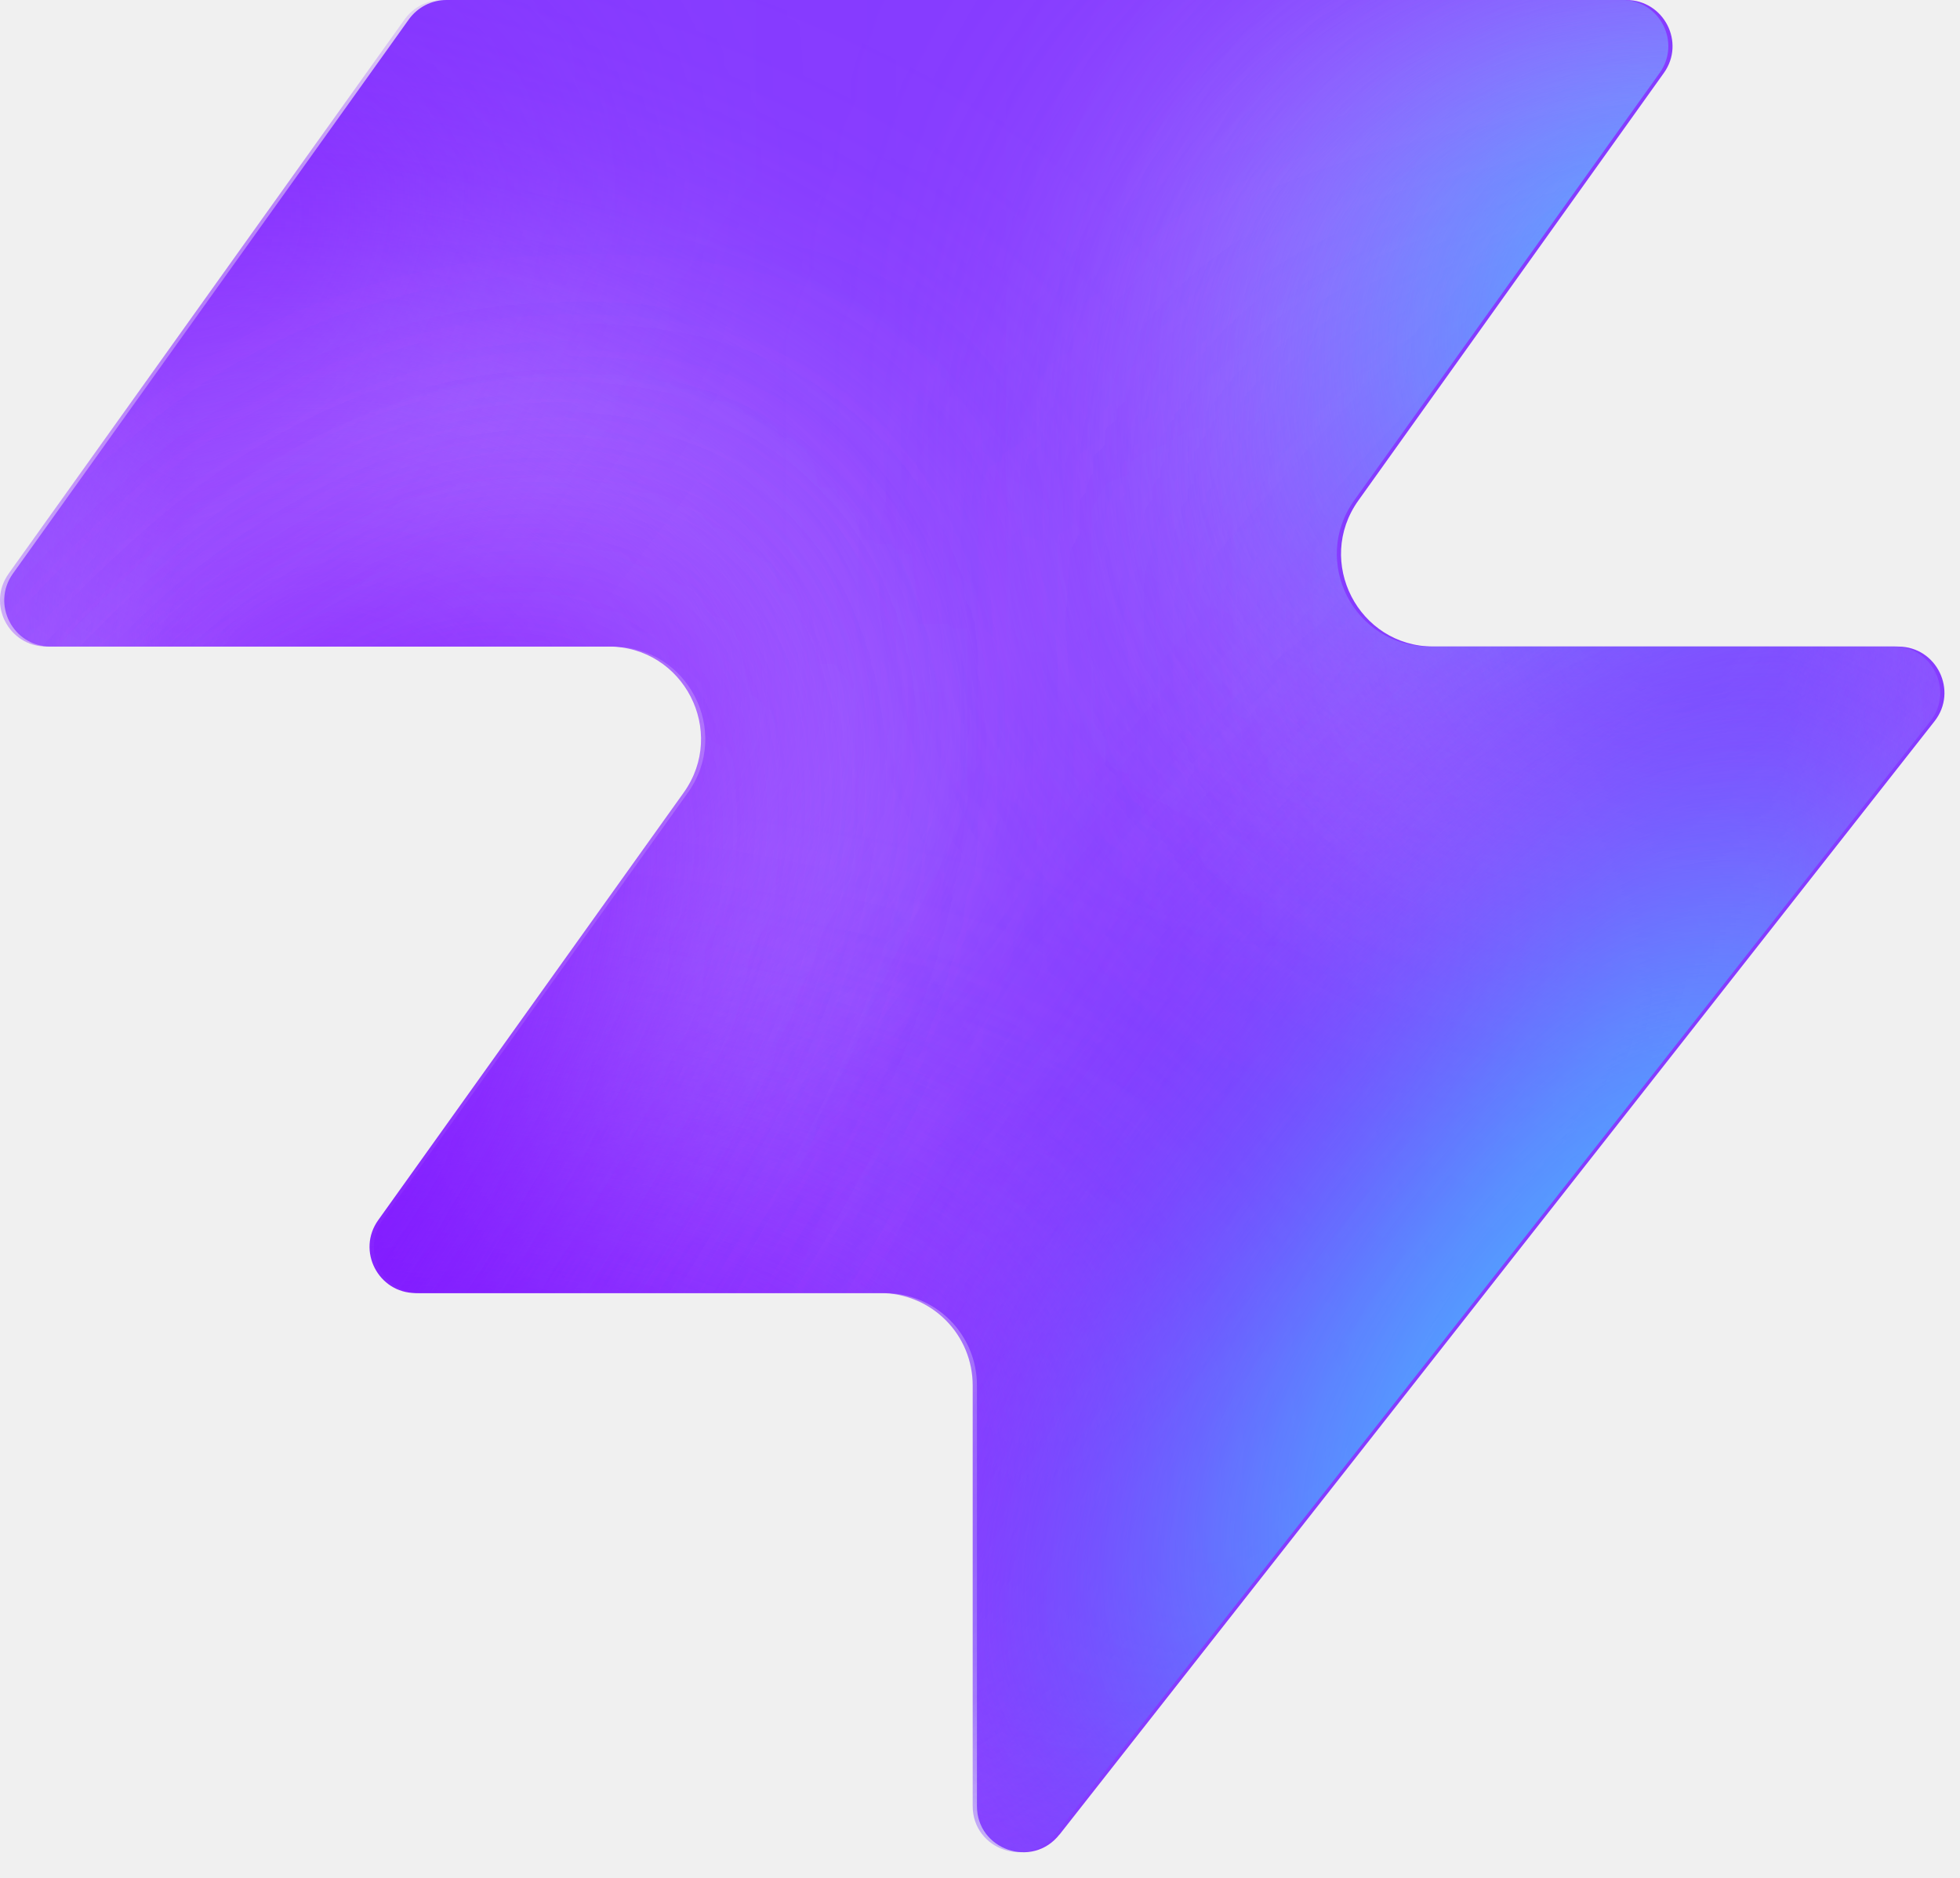
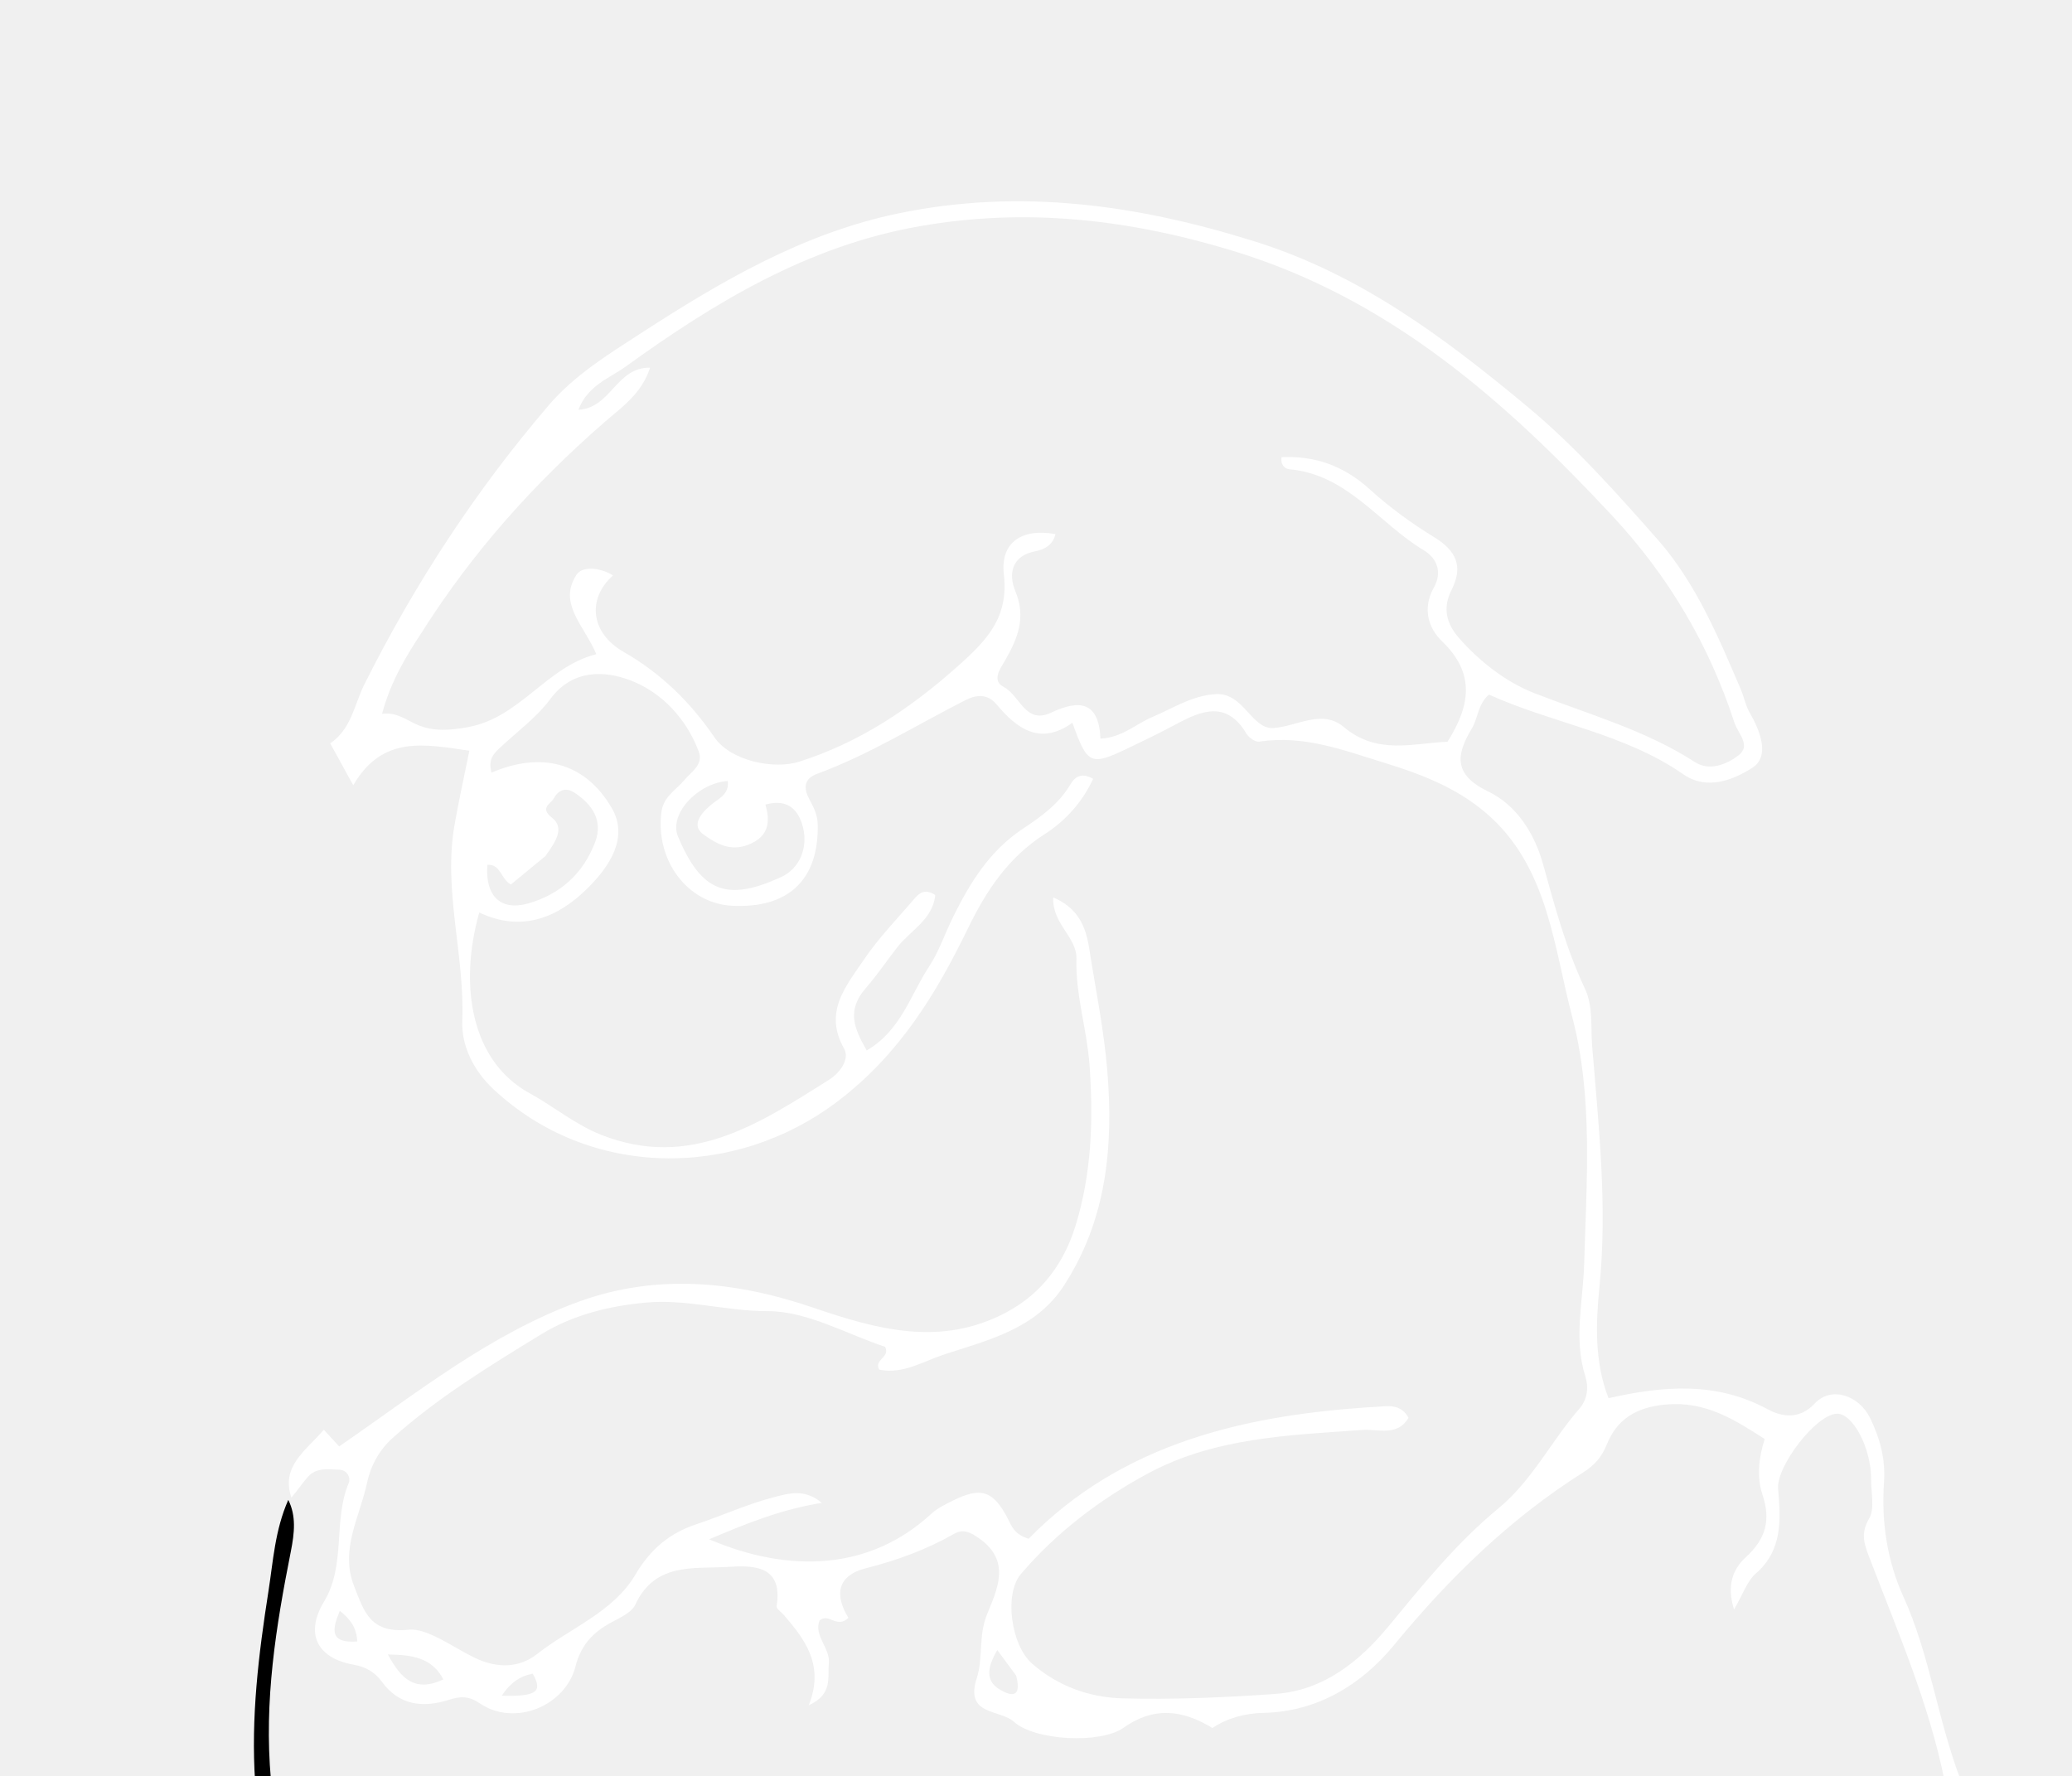
- <svg xmlns="http://www.w3.org/2000/svg" width="48" height="46" fill="none" viewBox="0 0 48 46">
-   <path fill="#863bff" d="M25.946 44.938c-.664.845-2.021.375-2.021-.698V33.937a2.26 2.26 0 0 0-2.262-2.262H10.287c-.92 0-1.456-1.04-.92-1.788l7.48-10.471c1.07-1.497 0-3.578-1.842-3.578H1.237c-.92 0-1.456-1.04-.92-1.788L10.013.474c.214-.297.556-.474.92-.474h28.894c.92 0 1.456 1.04.92 1.788l-7.48 10.471c-1.07 1.498 0 3.579 1.842 3.579h11.377c.943 0 1.473 1.088.89 1.83L25.947 44.94z" style="fill:#863bff;fill:color(display-p3 .525 .23 1);fill-opacity:1" />
-   <mask id="a" width="48" height="46" x="0" y="0" maskUnits="userSpaceOnUse" style="mask-type:alpha">
-     <path fill="#000" d="M25.842 44.938c-.664.844-2.021.375-2.021-.698V33.937a2.26 2.26 0 0 0-2.262-2.262H10.183c-.92 0-1.456-1.04-.92-1.788l7.48-10.471c1.07-1.498 0-3.579-1.842-3.579H1.133c-.92 0-1.456-1.04-.92-1.787L9.91.473c.214-.297.556-.474.92-.474h28.894c.92 0 1.456 1.04.92 1.788l-7.48 10.471c-1.07 1.498 0 3.578 1.842 3.578h11.377c.943 0 1.473 1.088.89 1.832L25.843 44.94z" style="fill:#000;fill-opacity:1" />
-   </mask>
-   <g mask="url(#a)">
-     <g filter="url(#b)">
-       <ellipse cx="5.508" cy="14.704" fill="#ede6ff" rx="5.508" ry="14.704" style="fill:#ede6ff;fill:color(display-p3 .927 .903 1);fill-opacity:1" transform="matrix(.00324 1 1 -.00324 -4.47 31.516)" />
-     </g>
-     <g filter="url(#c)">
-       <ellipse cx="10.399" cy="29.851" fill="#ede6ff" rx="10.399" ry="29.851" style="fill:#ede6ff;fill:color(display-p3 .927 .903 1);fill-opacity:1" transform="matrix(.00324 1 1 -.00324 -39.328 7.883)" />
-     </g>
-     <g filter="url(#d)">
-       <ellipse cx="5.508" cy="30.487" fill="#7e14ff" rx="5.508" ry="30.487" style="fill:#7e14ff;fill:color(display-p3 .492 .077 1);fill-opacity:1" transform="rotate(89.814 -25.913 -14.639)scale(1 -1)" />
-     </g>
-     <g filter="url(#e)">
-       <ellipse cx="5.508" cy="30.599" fill="#7e14ff" rx="5.508" ry="30.599" style="fill:#7e14ff;fill:color(display-p3 .492 .077 1);fill-opacity:1" transform="rotate(89.814 -32.644 -3.334)scale(1 -1)" />
-     </g>
-     <g filter="url(#f)">
-       <ellipse cx="5.508" cy="30.599" fill="#7e14ff" rx="5.508" ry="30.599" style="fill:#7e14ff;fill:color(display-p3 .492 .077 1);fill-opacity:1" transform="matrix(.00324 1 1 -.00324 -34.34 30.47)" />
-     </g>
-     <g filter="url(#g)">
-       <ellipse cx="14.072" cy="22.078" fill="#ede6ff" rx="14.072" ry="22.078" style="fill:#ede6ff;fill:color(display-p3 .927 .903 1);fill-opacity:1" transform="rotate(93.35 24.506 48.493)scale(-1 1)" />
-     </g>
-     <g filter="url(#h)">
-       <ellipse cx="3.47" cy="21.501" fill="#7e14ff" rx="3.47" ry="21.501" style="fill:#7e14ff;fill:color(display-p3 .492 .077 1);fill-opacity:1" transform="rotate(89.009 28.708 47.59)scale(-1 1)" />
-     </g>
-     <g filter="url(#i)">
-       <ellipse cx="3.47" cy="21.501" fill="#7e14ff" rx="3.47" ry="21.501" style="fill:#7e14ff;fill:color(display-p3 .492 .077 1);fill-opacity:1" transform="rotate(89.009 28.708 47.59)scale(-1 1)" />
-     </g>
-     <g filter="url(#j)">
-       <ellipse cx=".387" cy="8.972" fill="#7e14ff" rx="4.407" ry="29.108" style="fill:#7e14ff;fill:color(display-p3 .492 .077 1);fill-opacity:1" transform="rotate(39.51 .387 8.972)" />
-     </g>
-     <g filter="url(#k)">
-       <ellipse cx="47.523" cy="-6.092" fill="#7e14ff" rx="4.407" ry="29.108" style="fill:#7e14ff;fill:color(display-p3 .492 .077 1);fill-opacity:1" transform="rotate(37.892 47.523 -6.092)" />
-     </g>
-     <g filter="url(#l)">
-       <ellipse cx="41.412" cy="6.333" fill="#47bfff" rx="5.971" ry="9.665" style="fill:#47bfff;fill:color(display-p3 .28 .748 1);fill-opacity:1" transform="rotate(37.892 41.412 6.333)" />
-     </g>
-     <g filter="url(#m)">
-       <ellipse cx="-1.879" cy="38.332" fill="#7e14ff" rx="4.407" ry="29.108" style="fill:#7e14ff;fill:color(display-p3 .492 .077 1);fill-opacity:1" transform="rotate(37.892 -1.88 38.332)" />
-     </g>
-     <g filter="url(#n)">
-       <ellipse cx="-1.879" cy="38.332" fill="#7e14ff" rx="4.407" ry="29.108" style="fill:#7e14ff;fill:color(display-p3 .492 .077 1);fill-opacity:1" transform="rotate(37.892 -1.88 38.332)" />
-     </g>
-     <g filter="url(#o)">
-       <ellipse cx="35.651" cy="29.907" fill="#7e14ff" rx="4.407" ry="29.108" style="fill:#7e14ff;fill:color(display-p3 .492 .077 1);fill-opacity:1" transform="rotate(37.892 35.651 29.907)" />
-     </g>
-     <g filter="url(#p)">
-       <ellipse cx="38.418" cy="32.4" fill="#47bfff" rx="5.971" ry="15.297" style="fill:#47bfff;fill:color(display-p3 .28 .748 1);fill-opacity:1" transform="rotate(37.892 38.418 32.4)" />
-     </g>
-   </g>
-   <defs>
-     <filter id="b" width="60.045" height="41.654" x="-19.77" y="16.149" color-interpolation-filters="sRGB" filterUnits="userSpaceOnUse">
-       <feFlood flood-opacity="0" result="BackgroundImageFix" />
-       <feBlend in="SourceGraphic" in2="BackgroundImageFix" result="shape" />
-       <feGaussianBlur result="effect1_foregroundBlur_2002_17158" stdDeviation="7.659" />
-     </filter>
-     <filter id="c" width="90.34" height="51.437" x="-54.613" y="-7.533" color-interpolation-filters="sRGB" filterUnits="userSpaceOnUse">
-       <feFlood flood-opacity="0" result="BackgroundImageFix" />
-       <feBlend in="SourceGraphic" in2="BackgroundImageFix" result="shape" />
-       <feGaussianBlur result="effect1_foregroundBlur_2002_17158" stdDeviation="7.659" />
-     </filter>
-     <filter id="d" width="79.355" height="29.4" x="-49.64" y="2.03" color-interpolation-filters="sRGB" filterUnits="userSpaceOnUse">
-       <feFlood flood-opacity="0" result="BackgroundImageFix" />
-       <feBlend in="SourceGraphic" in2="BackgroundImageFix" result="shape" />
-       <feGaussianBlur result="effect1_foregroundBlur_2002_17158" stdDeviation="4.596" />
-     </filter>
-     <filter id="e" width="79.579" height="29.4" x="-45.045" y="20.029" color-interpolation-filters="sRGB" filterUnits="userSpaceOnUse">
-       <feFlood flood-opacity="0" result="BackgroundImageFix" />
-       <feBlend in="SourceGraphic" in2="BackgroundImageFix" result="shape" />
-       <feGaussianBlur result="effect1_foregroundBlur_2002_17158" stdDeviation="4.596" />
-     </filter>
-     <filter id="f" width="79.579" height="29.4" x="-43.513" y="21.178" color-interpolation-filters="sRGB" filterUnits="userSpaceOnUse">
-       <feFlood flood-opacity="0" result="BackgroundImageFix" />
-       <feBlend in="SourceGraphic" in2="BackgroundImageFix" result="shape" />
-       <feGaussianBlur result="effect1_foregroundBlur_2002_17158" stdDeviation="4.596" />
-     </filter>
-     <filter id="g" width="74.749" height="58.852" x="15.756" y="-17.901" color-interpolation-filters="sRGB" filterUnits="userSpaceOnUse">
-       <feFlood flood-opacity="0" result="BackgroundImageFix" />
-       <feBlend in="SourceGraphic" in2="BackgroundImageFix" result="shape" />
-       <feGaussianBlur result="effect1_foregroundBlur_2002_17158" stdDeviation="7.659" />
-     </filter>
-     <filter id="h" width="61.377" height="25.362" x="23.548" y="2.284" color-interpolation-filters="sRGB" filterUnits="userSpaceOnUse">
-       <feFlood flood-opacity="0" result="BackgroundImageFix" />
-       <feBlend in="SourceGraphic" in2="BackgroundImageFix" result="shape" />
-       <feGaussianBlur result="effect1_foregroundBlur_2002_17158" stdDeviation="4.596" />
-     </filter>
-     <filter id="i" width="61.377" height="25.362" x="23.548" y="2.284" color-interpolation-filters="sRGB" filterUnits="userSpaceOnUse">
-       <feFlood flood-opacity="0" result="BackgroundImageFix" />
-       <feBlend in="SourceGraphic" in2="BackgroundImageFix" result="shape" />
-       <feGaussianBlur result="effect1_foregroundBlur_2002_17158" stdDeviation="4.596" />
-     </filter>
-     <filter id="j" width="56.045" height="63.649" x="-27.636" y="-22.853" color-interpolation-filters="sRGB" filterUnits="userSpaceOnUse">
-       <feFlood flood-opacity="0" result="BackgroundImageFix" />
-       <feBlend in="SourceGraphic" in2="BackgroundImageFix" result="shape" />
-       <feGaussianBlur result="effect1_foregroundBlur_2002_17158" stdDeviation="4.596" />
-     </filter>
-     <filter id="k" width="54.814" height="64.646" x="20.116" y="-38.415" color-interpolation-filters="sRGB" filterUnits="userSpaceOnUse">
-       <feFlood flood-opacity="0" result="BackgroundImageFix" />
-       <feBlend in="SourceGraphic" in2="BackgroundImageFix" result="shape" />
-       <feGaussianBlur result="effect1_foregroundBlur_2002_17158" stdDeviation="4.596" />
-     </filter>
-     <filter id="l" width="33.541" height="35.313" x="24.641" y="-11.323" color-interpolation-filters="sRGB" filterUnits="userSpaceOnUse">
-       <feFlood flood-opacity="0" result="BackgroundImageFix" />
-       <feBlend in="SourceGraphic" in2="BackgroundImageFix" result="shape" />
-       <feGaussianBlur result="effect1_foregroundBlur_2002_17158" stdDeviation="4.596" />
-     </filter>
-     <filter id="m" width="54.814" height="64.646" x="-29.286" y="6.009" color-interpolation-filters="sRGB" filterUnits="userSpaceOnUse">
-       <feFlood flood-opacity="0" result="BackgroundImageFix" />
-       <feBlend in="SourceGraphic" in2="BackgroundImageFix" result="shape" />
-       <feGaussianBlur result="effect1_foregroundBlur_2002_17158" stdDeviation="4.596" />
-     </filter>
-     <filter id="n" width="54.814" height="64.646" x="-29.286" y="6.009" color-interpolation-filters="sRGB" filterUnits="userSpaceOnUse">
-       <feFlood flood-opacity="0" result="BackgroundImageFix" />
-       <feBlend in="SourceGraphic" in2="BackgroundImageFix" result="shape" />
-       <feGaussianBlur result="effect1_foregroundBlur_2002_17158" stdDeviation="4.596" />
-     </filter>
-     <filter id="o" width="54.814" height="64.646" x="8.244" y="-2.416" color-interpolation-filters="sRGB" filterUnits="userSpaceOnUse">
-       <feFlood flood-opacity="0" result="BackgroundImageFix" />
-       <feBlend in="SourceGraphic" in2="BackgroundImageFix" result="shape" />
-       <feGaussianBlur result="effect1_foregroundBlur_2002_17158" stdDeviation="4.596" />
-     </filter>
-     <filter id="p" width="39.409" height="43.623" x="18.713" y="10.588" color-interpolation-filters="sRGB" filterUnits="userSpaceOnUse">
-       <feFlood flood-opacity="0" result="BackgroundImageFix" />
-       <feBlend in="SourceGraphic" in2="BackgroundImageFix" result="shape" />
-       <feGaussianBlur result="effect1_foregroundBlur_2002_17158" stdDeviation="4.596" />
-     </filter>
-   </defs>
+ <svg xmlns="http://www.w3.org/2000/svg" version="1.1" id="Layer_1" x="0px" y="0px" width="100%" viewBox="0 0 336 288" enable-background="new 0 0 336 288" xml:space="preserve" stroke-width="1.2">
+   <path fill="#ffffff" opacity="1" stroke="none" stroke-width="6" stroke-linecap="round" stroke-linejoin="round" d=" M315.375,289   C312.85,276.331 307.739,264.619 303.195,252.732   C302.337,250.487 301.64,248.761 303.098,246.277   C304.051,244.654 303.407,242.076 303.425,239.925   C303.468,234.902 300.463,229.17 297.863,229.263   C294.496,229.383 288.037,237.783 288.341,241.432   C288.757,246.416 289.123,251.354 284.702,255.208   C283.312,256.42 282.672,258.493 281.196,261.013   C280.01,257.202 280.918,254.551 283.114,252.533   C286.306,249.598 287.219,246.591 285.784,242.305   C284.878,239.597 285.187,236.394 286.17,233.37   C281.22,230.19 276.563,227.204 270.16,227.773   C265.36,228.199 262.217,230.126 260.544,234.299   C259.728,236.335 258.506,237.665 256.803,238.74   C244.865,246.27 234.992,255.923 226.024,266.828   C220.843,273.128 213.712,277.578 204.96,277.78   C201.847,277.852 199.078,278.6 196.607,280.237   C191.703,277.226 187.05,276.756 182.186,280.2   C178.468,282.833 167.784,282.301 164.407,279.214   C162.183,277.182 156.394,278.281 158.399,272.13   C159.439,268.94 158.655,265.317 160.025,261.899   C161.673,257.787 164.028,253.207 158.821,249.507   C157.479,248.553 156.253,247.873 154.734,248.739   C150.232,251.309 145.436,253.055 140.415,254.327   C135.541,255.562 135.432,258.888 137.58,262.356   C135.706,264.223 134.418,261.487 132.885,262.818   C131.964,265.343 134.661,267.272 134.403,269.762   C134.169,272.02 135.095,274.77 131.149,276.547   C133.718,270.054 130.579,265.943 127.139,261.937   C126.719,261.448 125.869,260.892 125.936,260.485   C127.073,253.567 121.704,253.893 117.919,254.114   C112.51,254.43 106.191,253.388 103.046,260.192   C102.327,261.747 99.935,262.573 98.243,263.623   C95.727,265.183 94.099,267.196 93.339,270.199   C91.676,276.766 83.395,280.023 77.842,276.258   C76.044,275.039 74.725,275.057 72.823,275.658   C68.659,276.973 64.759,276.633 61.917,272.721   C60.785,271.163 59.301,270.316 57.363,269.972   C51.406,268.916 49.411,264.941 52.544,259.741   C56.16,253.739 53.969,246.666 56.546,240.512   C56.932,239.591 56.22,238.377 55.042,238.348   C53.277,238.306 51.315,237.93 49.923,239.508   C49.05,240.497 48.326,241.618 47.257,242.86   C45.504,237.802 49.589,235.276 52.517,231.863   C53.492,232.93 54.447,233.976 54.993,234.573   C67.677,225.841 79.565,216.288 93.884,211.087   C106.424,206.532 119.146,207.728 131.832,212.053   C142.031,215.531 152.493,218.536 163.203,212.824   C169.108,209.674 172.59,204.67 174.411,198.78   C177.019,190.341 177.326,181.61 176.675,172.674   C176.252,166.876 174.393,161.326 174.555,155.492   C174.654,151.95 170.593,149.838 170.795,145.539   C174.777,147.226 176.06,150.2 176.603,153.667   C177.644,160.32 179.014,166.949 179.563,173.645   C180.567,185.874 179.482,197.788 172.515,208.506   C167.916,215.581 160.226,217.317 153.079,219.664   C149.757,220.755 146.434,222.911 142.577,222.122   C141.643,220.49 144.421,220.163 143.531,218.414   C137.33,216.382 130.903,212.616 124.485,212.631   C117.782,212.647 111.343,210.636 104.754,211.242   C98.773,211.793 92.941,213.213 87.725,216.408   C79.373,221.523 71.009,226.636 63.674,233.196   C61.522,235.122 60.104,237.702 59.516,240.484   C58.348,246.003 55.074,251.32 57.429,257.252   C58.996,261.198 59.943,264.954 66.274,264.294   C69.252,263.984 73.385,267.099 76.887,268.803   C80.724,270.672 84.276,270.461 87.106,268.232   C92.478,264.002 99.43,261.469 103.037,255.364   C105.468,251.249 108.533,248.654 112.917,247.194   C117.167,245.778 121.28,243.885 125.601,242.779   C127.799,242.216 130.47,241.363 133.264,243.721   C126.672,244.787 120.993,247.084 114.993,249.631   C127.995,255.184 141.065,254.708 151.043,245.477   C151.999,244.592 153.257,243.997 154.442,243.4   C159.085,241.062 161.065,241.723 163.449,246.314   C164.053,247.478 164.451,248.82 166.802,249.543   C182.048,233.973 202.125,229.377 223.405,228.132   C225.091,228.033 227.149,227.627 228.412,229.934   C226.584,233.007 223.483,231.719 220.945,231.899   C209.019,232.743 196.938,233.131 186.129,238.97   C178.372,243.159 171.329,248.493 165.541,255.276   C162.809,258.478 163.938,266.81 167.374,269.803   C171.577,273.464 176.676,275.284 182,275.427   C190.269,275.649 198.579,275.294 206.837,274.706   C214.606,274.152 220.454,269.448 225.115,263.801   C230.702,257.031 236.203,250.212 242.975,244.627   C248.494,240.075 251.566,233.681 256.128,228.432   C257.413,226.954 257.651,225.003 257.082,223.208   C255.153,217.126 256.716,211.082 256.89,204.995   C257.275,191.577 258.359,177.818 254.952,164.898   C252.019,153.773 251.087,141.178 241.825,132.602   C237.068,128.197 231.299,125.802 224.716,123.776   C217.791,121.645 211.498,119.172 204.194,120.27   C203.572,120.363 202.519,119.636 202.145,119.006   C198.908,113.555 194.854,115.218 190.627,117.495   C188.135,118.837 185.582,120.068 183.027,121.288   C176.824,124.251 176.365,124.067 173.902,117.215   C168.725,120.926 164.976,118.257 161.593,114.223   C160.19,112.55 158.438,112.594 156.616,113.517   C148.608,117.572 140.979,122.382 132.499,125.493   C130.477,126.235 130.235,127.691 131.19,129.507   C131.88,130.817 132.572,132.06 132.605,133.687   C132.792,142.652 127.876,147.369 118.676,146.884   C111.439,146.503 106.202,139.441 107.272,131.605   C107.605,129.174 109.651,128.109 110.999,126.477   C112.121,125.119 114.122,124.03 113.304,121.863   C111.265,116.459 107.225,112.223 102.212,110.327   C98.091,108.768 92.874,108.457 89.239,113.364   C87,116.385 83.801,118.698 81.02,121.315   C80.023,122.253 79.12,123.206 79.708,125.294   C87.707,121.885 94.819,123.545 99.193,131.026   C102.021,135.862 98.771,140.58 95.313,144.019   C90.458,148.849 84.584,151.244 77.714,147.98   C74.371,159.876 76.403,172.106 85.893,177.3   C89.828,179.454 93.299,182.387 97.532,184.054   C111.936,189.725 123.166,182.203 134.436,175.113   C136.037,174.106 137.895,171.856 136.874,170.046   C133.502,164.068 137.227,159.874 140.105,155.612   C142.506,152.057 145.562,148.943 148.357,145.659   C149.165,144.709 150.134,144.131 151.659,145.155   C151.288,149.104 147.606,150.919 145.496,153.63   C143.791,155.819 142.223,158.161 140.423,160.217   C137.261,163.826 138.47,166.75 140.55,170.351   C146.118,167.117 147.622,161.345 150.647,156.773   C152.283,154.299 153.233,151.377 154.563,148.692   C157.318,143.129 160.487,137.965 165.886,134.39   C168.754,132.491 171.655,130.43 173.516,127.307   C174.193,126.171 175.182,125.119 177.264,126.306   C175.516,130.087 172.743,133.149 169.396,135.286   C163.481,139.06 159.919,144.484 156.969,150.55   C151.78,161.217 145.858,170.948 135.967,178.507   C119.131,191.372 95.494,191.151 80.006,176.629   C76.733,173.561 74.81,169.537 74.966,165.548   C75.384,154.899 71.847,144.447 73.704,133.799   C74.385,129.89 75.255,126.014 76.114,121.748   C68.956,120.726 62.046,119.145 57.282,127.349   C55.726,124.516 54.721,122.688 53.547,120.55   C56.993,118.237 57.451,114.248 59.128,110.903   C67.284,94.639 77.172,79.501 89.016,65.682   C93.171,60.835 98.629,57.478 103.908,54.058   C116.916,45.629 130.23,37.804 145.722,34.599   C165.458,30.516 184.455,33.195 203.51,39.166   C220.528,44.5 234.126,54.684 247.512,65.795   C255.395,72.339 262.113,79.908 268.794,87.483   C274.971,94.489 278.627,103.231 282.298,111.805   C282.817,113.017 283.044,114.38 283.696,115.504   C285.46,118.548 287.065,122.664 284.136,124.534   C281.269,126.366 276.88,128.285 272.989,125.581   C263.381,118.904 251.761,117.313 241.441,112.637   C239.629,114.245 239.692,116.452 238.677,118.141   C236.105,122.42 235.655,125.631 241.349,128.368   C245.839,130.526 248.801,135.054 250.191,140.032   C252.112,146.909 253.928,153.795 256.996,160.285   C258.371,163.194 257.939,166.54 258.181,169.535   C259.234,182.52 260.682,195.494 259.374,208.645   C258.791,214.505 258.526,220.849 260.841,226.748   C269.762,224.742 278.266,224.019 286.637,228.537   C288.623,229.609 291.607,230.467 294.306,227.587   C296.984,224.73 301.478,226.316 303.251,229.952   C304.873,233.277 305.782,236.618 305.51,240.49   C305.067,246.799 306.04,253.175 308.641,258.892   C312.943,268.345 314.153,278.685 317.93,288.636   C317.25,289 316.5,289 315.375,289  M68.269,102.748   C65.724,106.616 63.356,110.567 61.952,115.761   C64.398,115.463 65.91,116.788 67.674,117.539   C70.326,118.669 72.984,118.45 75.889,117.919   C84.375,116.368 88.603,108.133 96.698,106.09   C94.786,101.472 90.412,97.911 93.49,93.206   C94.435,91.762 97.306,92.017 99.406,93.319   C95.123,97.165 95.814,102.674 101.109,105.709   C107.186,109.19 111.942,113.846 115.856,119.572   C118.47,123.398 125.472,124.834 129.568,123.533   C139.433,120.402 147.576,114.924 155.302,108.057   C160.146,103.751 163.586,100.081 162.786,93.147   C162.191,87.98 165.695,85.624 171.146,86.617   C170.77,88.352 169.368,89.125 167.941,89.388   C163.919,90.128 163.555,93.231 164.633,95.82   C166.441,100.162 165.032,103.55 162.986,107.096   C162.176,108.499 160.759,110.382 162.801,111.434   C165.388,112.767 166.265,117.553 170.435,115.581   C175.061,113.393 178.19,113.774 178.455,119.784   C181.932,119.63 184.196,117.404 186.905,116.26   C190.259,114.843 193.337,112.781 197.165,112.568   C201.71,112.316 202.955,118.339 206.549,118.066   C210.394,117.774 214.418,114.947 217.93,117.914   C223.311,122.459 229.126,120.526 234.73,120.289   C238.402,114.478 239.306,109.243 233.835,103.987   C231.612,101.851 230.626,98.644 232.525,95.273   C233.846,92.928 233.179,90.616 230.844,89.212   C223.592,84.851 218.483,76.931 209.081,76.1   C208.336,76.034 207.603,75.32 207.835,74.136   C213.317,73.893 217.962,75.583 222.104,79.341   C225.292,82.234 228.829,84.83 232.505,87.074   C236.136,89.29 237.349,91.813 235.375,95.703   C233.922,98.566 234.515,101.118 236.621,103.505   C240.048,107.389 244.28,110.638 248.836,112.418   C257.651,115.864 266.795,118.382 274.873,123.602   C277.17,125.087 279.951,123.991 281.871,122.541   C284.045,120.899 281.855,119.009 281.269,117.215   C277.131,104.552 270.573,93.433 261.437,83.633   C244.021,64.95 225.346,48.456 200.135,40.739   C183.279,35.58 166.49,33.634 149.078,36.695   C131.036,39.868 115.903,49.016 101.423,59.476   C98.866,61.324 95.321,62.475 93.798,66.455   C99.109,66.17 99.935,59.509 105.42,59.635   C104.015,63.921 100.746,66.089 98.016,68.47   C86.676,78.359 76.708,89.395 68.269,102.748  M115.083,130.709   C116.315,129.577 118.309,128.961 118.017,126.65   C113.082,127.021 108.443,132.042 109.943,135.646   C113.755,144.803 118.004,146.215 126.683,142.228   C129.657,140.862 131.04,137.529 130.221,134.194   C129.572,131.551 127.893,129.402 124.126,130.481   C124.978,133.43 124.567,135.688 121.417,136.961   C118.458,138.157 116.173,136.833 114.083,135.332   C112.352,134.088 113.126,132.409 115.083,130.709  M88.432,138.844   C86.562,140.384 84.692,141.924 82.844,143.447   C81.186,142.533 81.189,140.08 79.035,140.255   C78.647,145.214 81.111,147.749 85.519,146.547   C90.8,145.106 94.623,141.64 96.526,136.52   C97.808,133.071 96.051,130.419 93.101,128.517   C91.594,127.545 90.421,128.299 89.778,129.519   C89.356,130.32 87.444,130.984 89.497,132.596   C91.64,134.278 90.111,136.504 88.432,138.844  M71.895,272.352   C70.057,268.843 66.9,268.37 62.899,268.307   C65.021,272.244 67.301,274.522 71.895,272.352  M164.783,271.735   C163.843,270.461 162.903,269.187 161.727,267.595   C159.888,270.705 159.963,272.705 162.128,273.995   C163.674,274.917 165.803,275.694 164.783,271.735  M86.386,271.425   C84.248,271.828 82.701,272.979 81.363,274.997   C87.006,275.143 88.069,274.397 86.386,271.425  M57.923,266.2   C57.865,264.16 56.944,262.658 55.1,261.23   C53.801,264.363 53.481,266.524 57.923,266.2  z" />
+   <path fill="#000000" opacity="1" stroke="none" d=" M46.747,243.243   C48.051,245.834 47.759,248.593 47.158,251.629   C44.768,263.688 42.779,275.829 43.934,288.61   C43.25,289 42.5,289 41.375,289   C40.668,278.576 41.934,268.251 43.54,258.013   C44.297,253.181 44.575,248.164 46.747,243.243  z" />
</svg>
